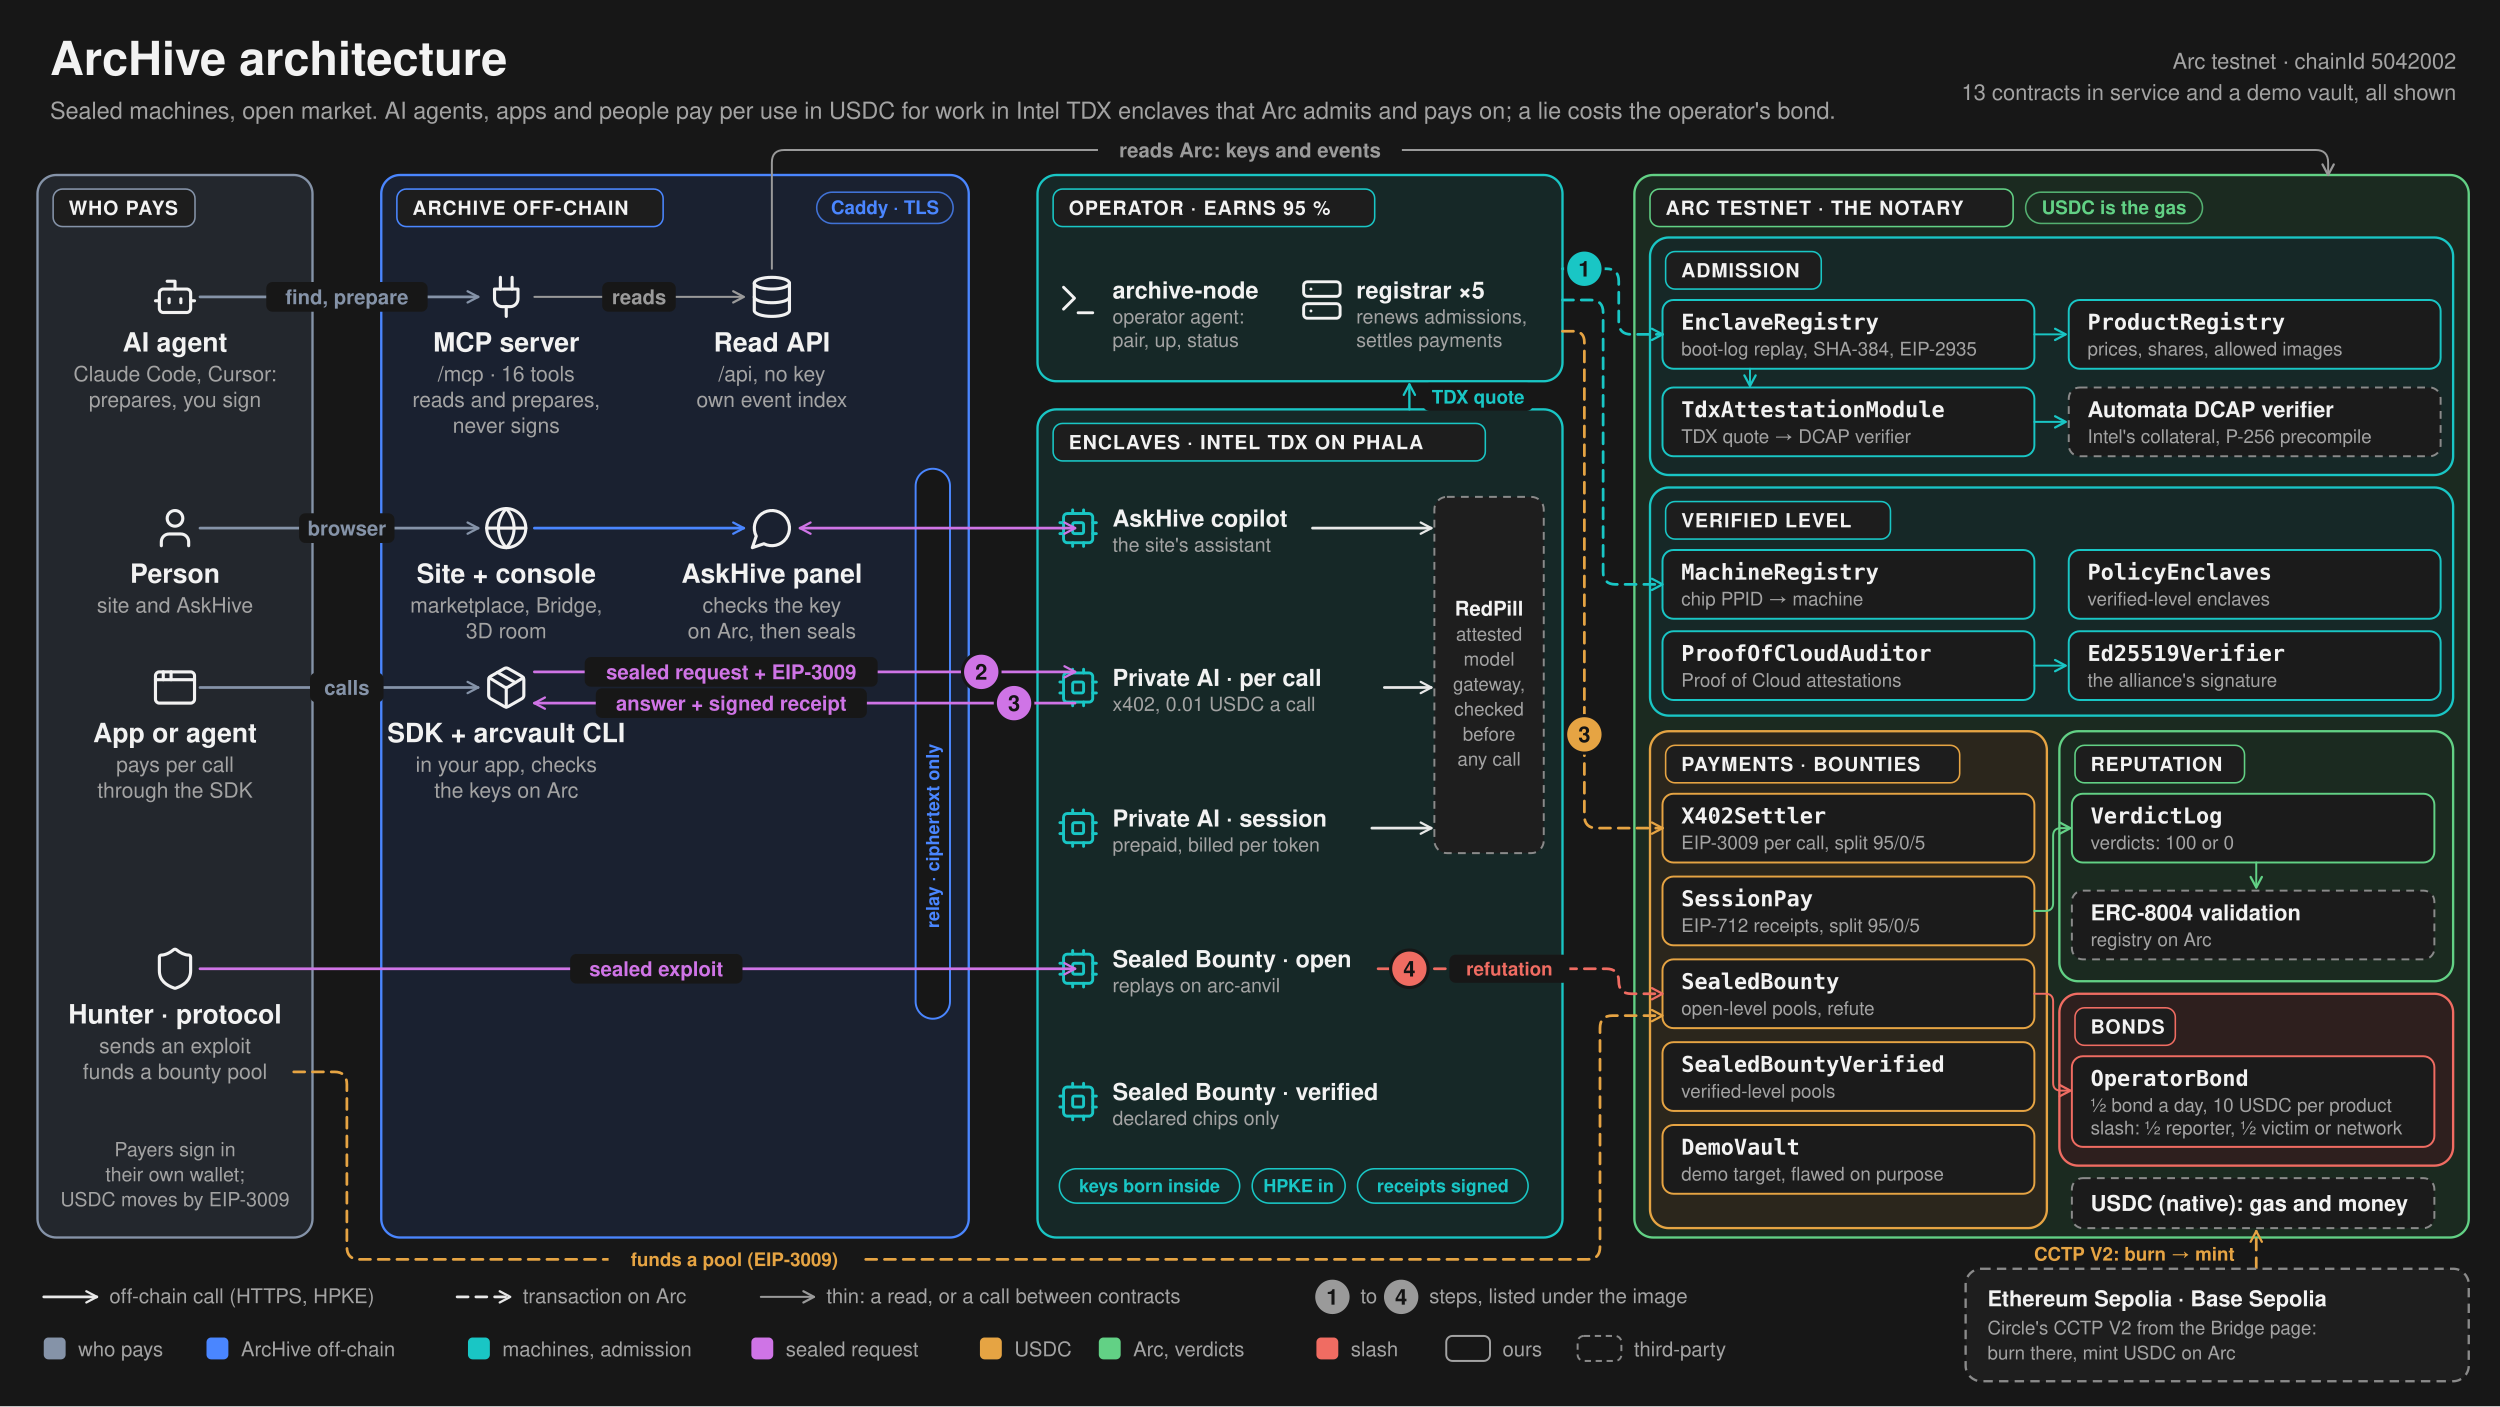
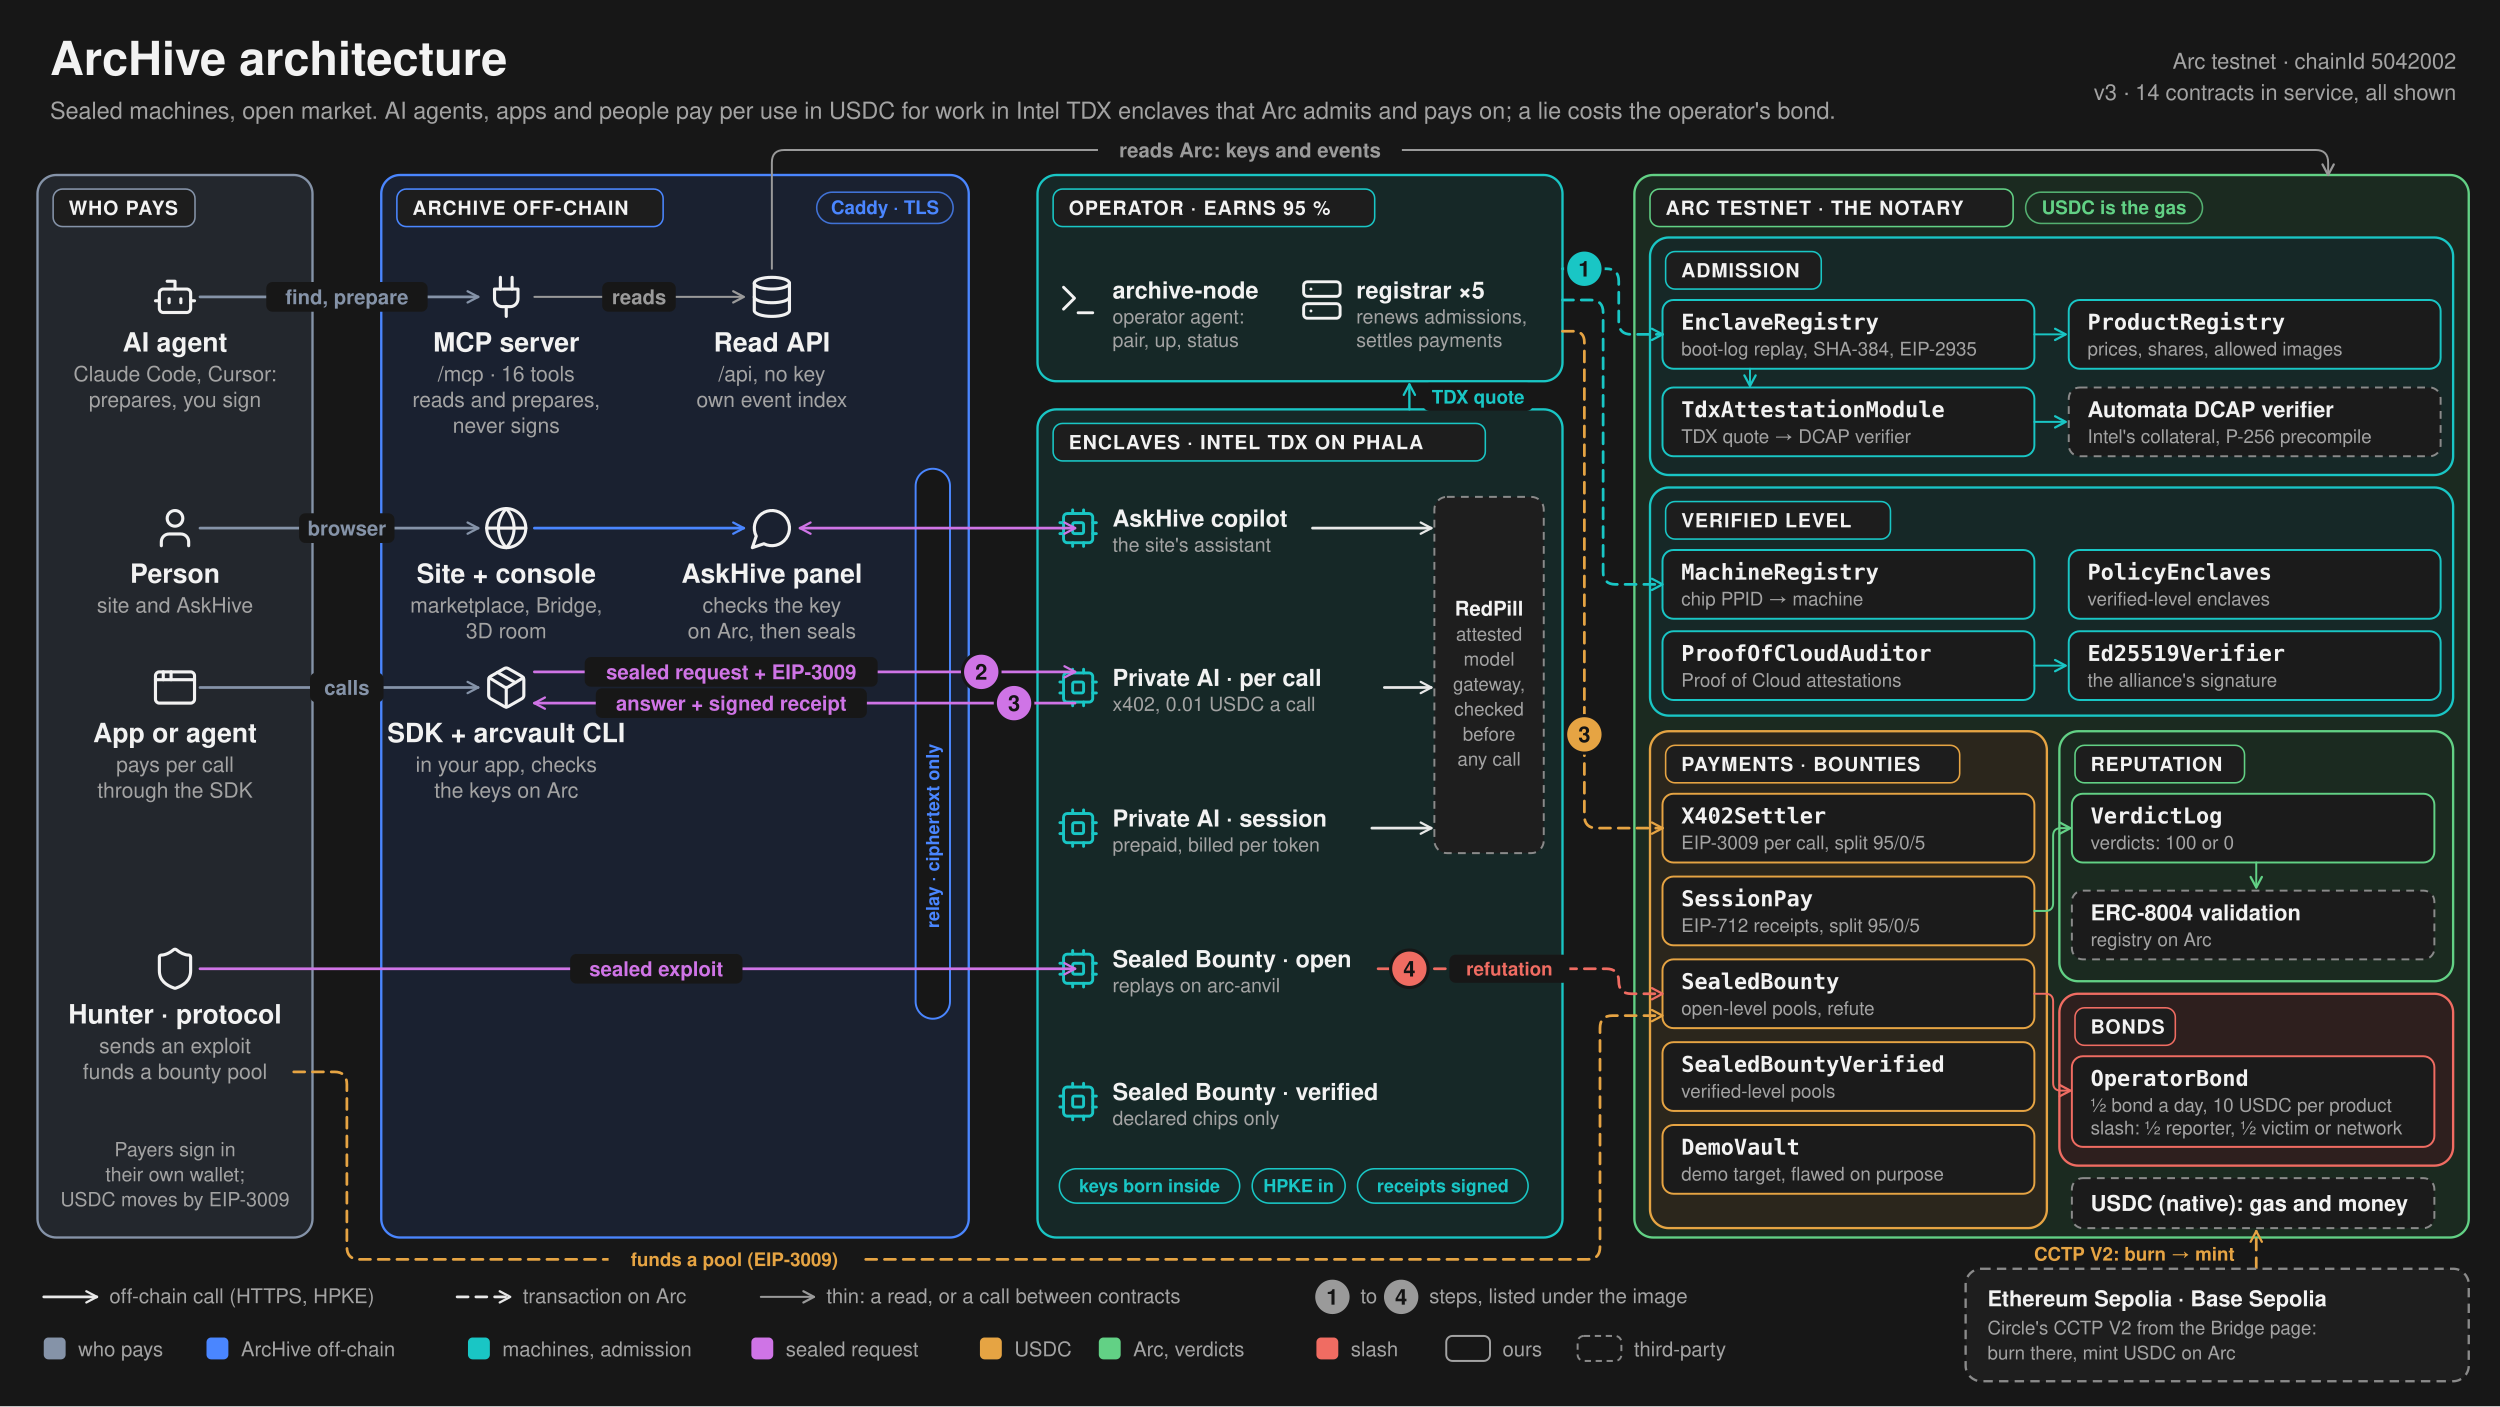
<svg xmlns="http://www.w3.org/2000/svg" width="1600" height="900" viewBox="0 0 1600 900" role="img" aria-labelledby="t d">
  <defs>
    <style>.s{font-family:ui-sans-serif, -apple-system, BlinkMacSystemFont, 'Segoe UI', Helvetica, Arial, sans-serif}.m{font-family:ui-monospace, SFMono-Regular, Menlo, Consolas, monospace}</style>
    <symbol id="i-bot" viewBox="0 0 24 24" fill="none" stroke-width="1.6" stroke-linecap="round" stroke-linejoin="round">
      <path d="M12 8V4H8" />
      <rect width="16" height="12" x="4" y="8" rx="2" />
      <path d="M2 14h2" />
      <path d="M20 14h2" />
      <path d="M15 13v2" />
      <path d="M9 13v2" />
    </symbol>
    <symbol id="i-app-window" viewBox="0 0 24 24" fill="none" stroke-width="1.6" stroke-linecap="round" stroke-linejoin="round">
      <rect x="2" y="4" width="20" height="16" rx="2" />
      <path d="M10 4v4" />
      <path d="M2 8h20" />
      <path d="M6 4v4" />
    </symbol>
    <symbol id="i-user" viewBox="0 0 24 24" fill="none" stroke-width="1.6" stroke-linecap="round" stroke-linejoin="round">
      <path d="M19 21v-2a4 4 0 0 0-4-4H9a4 4 0 0 0-4 4v2" />
      <circle cx="12" cy="7" r="4" />
    </symbol>
    <symbol id="i-shield" viewBox="0 0 24 24" fill="none" stroke-width="1.6" stroke-linecap="round" stroke-linejoin="round">
      <path d="M20 13c0 5-3.5 7.5-7.66 8.95a1 1 0 0 1-.67-.01C7.5 20.5 4 18 4 13V6a1 1 0 0 1 1-1c2 0 4.5-1.2 6.24-2.72a1.17 1.17 0 0 1 1.52 0C14.51 3.81 17 5 19 5a1 1 0 0 1 1 1z" />
    </symbol>
    <symbol id="i-server" viewBox="0 0 24 24" fill="none" stroke-width="1.6" stroke-linecap="round" stroke-linejoin="round">
      <rect width="20" height="8" x="2" y="2" rx="2" ry="2" />
      <rect width="20" height="8" x="2" y="14" rx="2" ry="2" />
      <line x1="6" x2="6.01" y1="6" y2="6" />
      <line x1="6" x2="6.01" y1="18" y2="18" />
    </symbol>
    <symbol id="i-cpu" viewBox="0 0 24 24" fill="none" stroke-width="1.6" stroke-linecap="round" stroke-linejoin="round">
      <rect width="16" height="16" x="4" y="4" rx="2" />
      <rect width="6" height="6" x="9" y="9" rx="1" />
      <path d="M15 2v2" />
      <path d="M15 20v2" />
      <path d="M2 15h2" />
      <path d="M2 9h2" />
      <path d="M20 15h2" />
      <path d="M20 9h2" />
      <path d="M9 2v2" />
      <path d="M9 20v2" />
    </symbol>
    <symbol id="i-terminal" viewBox="0 0 24 24" fill="none" stroke-width="1.6" stroke-linecap="round" stroke-linejoin="round">
      <polyline points="4 17 10 11 4 5" />
      <line x1="12" x2="20" y1="19" y2="19" />
    </symbol>
    <symbol id="i-globe" viewBox="0 0 24 24" fill="none" stroke-width="1.6" stroke-linecap="round" stroke-linejoin="round">
      <circle cx="12" cy="12" r="10" />
      <path d="M12 2a14.5 14.5 0 0 0 0 20 14.5 14.5 0 0 0 0-20" />
      <path d="M2 12h20" />
    </symbol>
    <symbol id="i-message-circle" viewBox="0 0 24 24" fill="none" stroke-width="1.6" stroke-linecap="round" stroke-linejoin="round">
      <path d="M7.9 20A9 9 0 1 0 4 16.1L2 22Z" />
    </symbol>
    <symbol id="i-plug" viewBox="0 0 24 24" fill="none" stroke-width="1.6" stroke-linecap="round" stroke-linejoin="round">
      <path d="M12 22v-5" />
      <path d="M9 8V2" />
      <path d="M15 8V2" />
      <path d="M18 8v5a4 4 0 0 1-4 4h-4a4 4 0 0 1-4-4V8Z" />
    </symbol>
    <symbol id="i-package" viewBox="0 0 24 24" fill="none" stroke-width="1.6" stroke-linecap="round" stroke-linejoin="round">
      <path d="M11 21.73a2 2 0 0 0 2 0l7-4A2 2 0 0 0 21 16V8a2 2 0 0 0-1-1.73l-7-4a2 2 0 0 0-2 0l-7 4A2 2 0 0 0 3 8v8a2 2 0 0 0 1 1.73z" />
      <path d="M12 22V12" />
      <path d="m3.3 7 7.703 4.734a2 2 0 0 0 1.994 0L20.7 7" />
      <path d="m7.5 4.27 9 5.15" />
    </symbol>
    <symbol id="i-database" viewBox="0 0 24 24" fill="none" stroke-width="1.6" stroke-linecap="round" stroke-linejoin="round">
      <ellipse cx="12" cy="5" rx="9" ry="3" />
      <path d="M3 5V19A9 3 0 0 0 21 19V5" />
      <path d="M3 12A9 3 0 0 0 21 12" />
    </symbol>
    <marker id="m-slate" viewBox="0 0 10 10" refX="8.5" refY="5" markerWidth="9" markerHeight="9" markerUnits="userSpaceOnUse" orient="auto-start-reverse">
      <path d="M1,1 L8.5,5 L1,9" fill="none" stroke="#8593a8" stroke-width="1.6" stroke-linecap="round" stroke-linejoin="round" />
    </marker>
    <marker id="m-blue" viewBox="0 0 10 10" refX="8.5" refY="5" markerWidth="9" markerHeight="9" markerUnits="userSpaceOnUse" orient="auto-start-reverse">
      <path d="M1,1 L8.5,5 L1,9" fill="none" stroke="#4a86ff" stroke-width="1.6" stroke-linecap="round" stroke-linejoin="round" />
    </marker>
    <marker id="m-teal" viewBox="0 0 10 10" refX="8.5" refY="5" markerWidth="9" markerHeight="9" markerUnits="userSpaceOnUse" orient="auto-start-reverse">
      <path d="M1,1 L8.5,5 L1,9" fill="none" stroke="#19c6c5" stroke-width="1.6" stroke-linecap="round" stroke-linejoin="round" />
    </marker>
    <marker id="m-purple" viewBox="0 0 10 10" refX="8.5" refY="5" markerWidth="9" markerHeight="9" markerUnits="userSpaceOnUse" orient="auto-start-reverse">
      <path d="M1,1 L8.5,5 L1,9" fill="none" stroke="#cf74e6" stroke-width="1.6" stroke-linecap="round" stroke-linejoin="round" />
    </marker>
    <marker id="m-amber" viewBox="0 0 10 10" refX="8.5" refY="5" markerWidth="9" markerHeight="9" markerUnits="userSpaceOnUse" orient="auto-start-reverse">
      <path d="M1,1 L8.5,5 L1,9" fill="none" stroke="#e6a443" stroke-width="1.6" stroke-linecap="round" stroke-linejoin="round" />
    </marker>
    <marker id="m-green" viewBox="0 0 10 10" refX="8.5" refY="5" markerWidth="9" markerHeight="9" markerUnits="userSpaceOnUse" orient="auto-start-reverse">
      <path d="M1,1 L8.5,5 L1,9" fill="none" stroke="#62d185" stroke-width="1.6" stroke-linecap="round" stroke-linejoin="round" />
    </marker>
    <marker id="m-red" viewBox="0 0 10 10" refX="8.5" refY="5" markerWidth="9" markerHeight="9" markerUnits="userSpaceOnUse" orient="auto-start-reverse">
      <path d="M1,1 L8.5,5 L1,9" fill="none" stroke="#f06c62" stroke-width="1.6" stroke-linecap="round" stroke-linejoin="round" />
    </marker>
    <marker id="m-grey" viewBox="0 0 10 10" refX="8.5" refY="5" markerWidth="9" markerHeight="9" markerUnits="userSpaceOnUse" orient="auto-start-reverse">
      <path d="M1,1 L8.5,5 L1,9" fill="none" stroke="#9a9a9a" stroke-width="1.6" stroke-linecap="round" stroke-linejoin="round" />
    </marker>
    <marker id="m-white" viewBox="0 0 10 10" refX="8.5" refY="5" markerWidth="9" markerHeight="9" markerUnits="userSpaceOnUse" orient="auto-start-reverse">
      <path d="M1,1 L8.5,5 L1,9" fill="none" stroke="#e8e8e8" stroke-width="1.6" stroke-linecap="round" stroke-linejoin="round" />
    </marker>
  </defs>
  <rect width="1600" height="900" fill="#171717" />
  <text x="32.0" y="48.0" class="s" font-size="30" font-weight="700" fill="#f2f2f2" text-anchor="start">ArcHive architecture</text>
  <text x="32.0" y="76.0" class="s" font-size="15" font-weight="400" fill="#a3a3a3" text-anchor="start">Sealed machines, open market. AI agents, apps and people pay per use in USDC for work in Intel TDX enclaves that Arc admits and pays on; a lie costs the operator's bond.</text>
  <text x="1572.0" y="44.0" class="s" font-size="14" font-weight="400" fill="#a3a3a3" text-anchor="end">Arc testnet · chainId 5042002</text>
-   <text x="1572.0" y="64.0" class="s" font-size="14" font-weight="400" fill="#a3a3a3" text-anchor="end">13 contracts in service and a demo vault, all shown</text>
+   <text x="1572.0" y="64.0" class="s" font-size="14" font-weight="400" fill="#a3a3a3" text-anchor="end">v3 · 14 contracts in service, all shown</text>
  <rect x="24" y="112" width="176" height="680" rx="12" fill="#23272d" stroke="#8593a8" stroke-width="1.5" />
  <rect x="34" y="121" width="90.8" height="24" rx="6" fill="#1d1d1d" stroke="#8593a8" stroke-width="1" />
  <text x="44.0" y="137.5" class="s" font-size="12.5" font-weight="650" fill="#f2f2f2" text-anchor="start" letter-spacing="0.6">WHO PAYS</text>
  <use href="#i-bot" x="97.0" y="175.0" width="30" height="30" stroke="#f2f2f2" />
  <text x="112.0" y="225.0" class="s" font-size="17" font-weight="600" fill="#f2f2f2" text-anchor="middle">AI agent</text>
  <text x="112.0" y="244.0" class="s" font-size="13.5" font-weight="400" fill="#a3a3a3" text-anchor="middle">Claude Code, Cursor:</text>
  <text x="112.0" y="260.5" class="s" font-size="13.5" font-weight="400" fill="#a3a3a3" text-anchor="middle">prepares, you sign</text>
  <use href="#i-user" x="97.0" y="323.0" width="30" height="30" stroke="#f2f2f2" />
  <text x="112.0" y="373.0" class="s" font-size="17" font-weight="600" fill="#f2f2f2" text-anchor="middle">Person</text>
  <text x="112.0" y="392.0" class="s" font-size="13.5" font-weight="400" fill="#a3a3a3" text-anchor="middle">site and AskHive</text>
  <use href="#i-app-window" x="97.0" y="425.0" width="30" height="30" stroke="#f2f2f2" />
  <text x="112.0" y="475.0" class="s" font-size="17" font-weight="600" fill="#f2f2f2" text-anchor="middle">App or agent</text>
  <text x="112.0" y="494.0" class="s" font-size="13.5" font-weight="400" fill="#a3a3a3" text-anchor="middle">pays per call</text>
  <text x="112.0" y="510.5" class="s" font-size="13.5" font-weight="400" fill="#a3a3a3" text-anchor="middle">through the SDK</text>
  <use href="#i-shield" x="97.0" y="605.0" width="30" height="30" stroke="#f2f2f2" />
  <text x="112.0" y="655.0" class="s" font-size="17" font-weight="600" fill="#f2f2f2" text-anchor="middle">Hunter · protocol</text>
  <text x="112.0" y="674.0" class="s" font-size="13.5" font-weight="400" fill="#a3a3a3" text-anchor="middle">sends an exploit</text>
  <text x="112.0" y="690.5" class="s" font-size="13.5" font-weight="400" fill="#a3a3a3" text-anchor="middle">funds a bounty pool</text>
  <text x="112.0" y="740.0" class="s" font-size="12.5" font-weight="400" fill="#a3a3a3" text-anchor="middle">Payers sign in</text>
  <text x="112.0" y="756.0" class="s" font-size="12.5" font-weight="400" fill="#a3a3a3" text-anchor="middle">their own wallet;</text>
  <text x="112.0" y="772.0" class="s" font-size="12.5" font-weight="400" fill="#a3a3a3" text-anchor="middle">USDC moves by EIP-3009</text>
  <rect x="244" y="112" width="376" height="680" rx="12" fill="#1a2130" stroke="#4a86ff" stroke-width="1.5" />
  <rect x="254" y="121" width="170.4" height="24" rx="6" fill="#1d1d1d" stroke="#4a86ff" stroke-width="1" />
  <text x="264.0" y="137.5" class="s" font-size="12.5" font-weight="650" fill="#f2f2f2" text-anchor="start" letter-spacing="0.6">ARCHIVE OFF-CHAIN</text>
  <rect x="522.7" y="123" width="87.3" height="20" rx="10" fill="none" stroke="#4a86ff" stroke-width="1" stroke-opacity="0.8" />
  <text x="566.4" y="137.0" class="s" font-size="12" font-weight="600" fill="#4a86ff" text-anchor="middle">Caddy · TLS</text>
  <use href="#i-plug" x="309.0" y="175.0" width="30" height="30" stroke="#f2f2f2" />
  <text x="324.0" y="225.0" class="s" font-size="17" font-weight="600" fill="#f2f2f2" text-anchor="middle">MCP server</text>
  <text x="324.0" y="244.0" class="s" font-size="13.5" font-weight="400" fill="#a3a3a3" text-anchor="middle">/mcp · 16 tools</text>
  <text x="324.0" y="260.5" class="s" font-size="13.5" font-weight="400" fill="#a3a3a3" text-anchor="middle">reads and prepares,</text>
  <text x="324.0" y="277.0" class="s" font-size="13.5" font-weight="400" fill="#a3a3a3" text-anchor="middle">never signs</text>
  <use href="#i-database" x="479.0" y="175.0" width="30" height="30" stroke="#f2f2f2" />
  <text x="494.0" y="225.0" class="s" font-size="17" font-weight="600" fill="#f2f2f2" text-anchor="middle">Read API</text>
  <text x="494.0" y="244.0" class="s" font-size="13.5" font-weight="400" fill="#a3a3a3" text-anchor="middle">/api, no key</text>
  <text x="494.0" y="260.5" class="s" font-size="13.5" font-weight="400" fill="#a3a3a3" text-anchor="middle">own event index</text>
  <use href="#i-globe" x="309.0" y="323.0" width="30" height="30" stroke="#f2f2f2" />
  <text x="324.0" y="373.0" class="s" font-size="17" font-weight="600" fill="#f2f2f2" text-anchor="middle">Site + console</text>
  <text x="324.0" y="392.0" class="s" font-size="13.5" font-weight="400" fill="#a3a3a3" text-anchor="middle">marketplace, Bridge,</text>
  <text x="324.0" y="408.5" class="s" font-size="13.5" font-weight="400" fill="#a3a3a3" text-anchor="middle">3D room</text>
  <use href="#i-message-circle" x="479.0" y="323.0" width="30" height="30" stroke="#f2f2f2" />
  <text x="494.0" y="373.0" class="s" font-size="17" font-weight="600" fill="#f2f2f2" text-anchor="middle">AskHive panel</text>
  <text x="494.0" y="392.0" class="s" font-size="13.5" font-weight="400" fill="#a3a3a3" text-anchor="middle">checks the key</text>
  <text x="494.0" y="408.5" class="s" font-size="13.5" font-weight="400" fill="#a3a3a3" text-anchor="middle">on Arc, then seals</text>
  <use href="#i-package" x="309.0" y="425.0" width="30" height="30" stroke="#f2f2f2" />
  <text x="324.0" y="475.0" class="s" font-size="17" font-weight="600" fill="#f2f2f2" text-anchor="middle">SDK + arcvault CLI</text>
  <text x="324.0" y="494.0" class="s" font-size="13.5" font-weight="400" fill="#a3a3a3" text-anchor="middle">in your app, checks</text>
  <text x="324.0" y="510.5" class="s" font-size="13.5" font-weight="400" fill="#a3a3a3" text-anchor="middle">the keys on Arc</text>
  <rect x="586" y="300" width="22" height="352" rx="11" fill="#171717" stroke="#4a86ff" stroke-width="1.25" />
  <text transform="translate(601,535) rotate(-90)" class="s" font-size="11.5" font-weight="600" fill="#4a86ff" text-anchor="middle">relay · ciphertext only</text>
  <rect x="664" y="112" width="336" height="132" rx="12" fill="#162827" stroke="#19c6c5" stroke-width="1.5" />
  <rect x="674" y="121" width="205.8" height="24" rx="6" fill="#1d1d1d" stroke="#19c6c5" stroke-width="1" />
  <text x="684.0" y="137.5" class="s" font-size="12.5" font-weight="650" fill="#f2f2f2" text-anchor="start" letter-spacing="0.6">OPERATOR · EARNS 95 %</text>
  <use href="#i-terminal" x="676.0" y="178.0" width="28" height="28" stroke="#f2f2f2" />
  <text x="712.0" y="191.0" class="s" font-size="15" font-weight="600" fill="#f2f2f2" text-anchor="start">archive-node</text>
  <text x="712.0" y="207.0" class="s" font-size="12.5" font-weight="400" fill="#a3a3a3" text-anchor="start">operator agent:</text>
  <text x="712.0" y="222.0" class="s" font-size="12.5" font-weight="400" fill="#a3a3a3" text-anchor="start">pair, up, status</text>
  <use href="#i-server" x="832.0" y="178.0" width="28" height="28" stroke="#f2f2f2" />
  <text x="868.0" y="191.0" class="s" font-size="15" font-weight="600" fill="#f2f2f2" text-anchor="start">registrar ×5</text>
  <text x="868.0" y="207.0" class="s" font-size="12.5" font-weight="400" fill="#a3a3a3" text-anchor="start">renews admissions,</text>
  <text x="868.0" y="222.0" class="s" font-size="12.5" font-weight="400" fill="#a3a3a3" text-anchor="start">settles payments</text>
  <rect x="664" y="262" width="336" height="530" rx="12" fill="#162827" stroke="#19c6c5" stroke-width="1.5" />
  <rect x="674" y="271" width="276.6" height="24" rx="6" fill="#1d1d1d" stroke="#19c6c5" stroke-width="1" />
  <text x="684.0" y="287.5" class="s" font-size="12.5" font-weight="650" fill="#f2f2f2" text-anchor="start" letter-spacing="0.6">ENCLAVES · INTEL TDX ON PHALA</text>
  <use href="#i-cpu" x="676.0" y="324.0" width="28" height="28" stroke="#19c6c5" />
  <text x="712.0" y="337.0" class="s" font-size="15" font-weight="600" fill="#f2f2f2" text-anchor="start">AskHive copilot</text>
  <text x="712.0" y="353.0" class="s" font-size="12.5" font-weight="400" fill="#a3a3a3" text-anchor="start">the site's assistant</text>
  <use href="#i-cpu" x="676.0" y="426.0" width="28" height="28" stroke="#19c6c5" />
  <text x="712.0" y="439.0" class="s" font-size="15" font-weight="600" fill="#f2f2f2" text-anchor="start">Private AI · per call</text>
  <text x="712.0" y="455.0" class="s" font-size="12.5" font-weight="400" fill="#a3a3a3" text-anchor="start">x402, 0.01 USDC a call</text>
  <use href="#i-cpu" x="676.0" y="516.0" width="28" height="28" stroke="#19c6c5" />
  <text x="712.0" y="529.0" class="s" font-size="15" font-weight="600" fill="#f2f2f2" text-anchor="start">Private AI · session</text>
  <text x="712.0" y="545.0" class="s" font-size="12.5" font-weight="400" fill="#a3a3a3" text-anchor="start">prepaid, billed per token</text>
  <use href="#i-cpu" x="676.0" y="606.0" width="28" height="28" stroke="#19c6c5" />
  <text x="712.0" y="619.0" class="s" font-size="15" font-weight="600" fill="#f2f2f2" text-anchor="start">Sealed Bounty · open</text>
  <text x="712.0" y="635.0" class="s" font-size="12.5" font-weight="400" fill="#a3a3a3" text-anchor="start">replays on arc-anvil</text>
  <use href="#i-cpu" x="676.0" y="691.0" width="28" height="28" stroke="#19c6c5" />
  <text x="712.0" y="704.0" class="s" font-size="15" font-weight="600" fill="#f2f2f2" text-anchor="start">Sealed Bounty · verified</text>
  <text x="712.0" y="720.0" class="s" font-size="12.5" font-weight="400" fill="#a3a3a3" text-anchor="start">declared chips only</text>
  <rect x="678.0" y="748" width="115.4" height="22" rx="11" fill="none" stroke="#19c6c5" stroke-width="1" />
  <text x="735.7" y="763.0" class="s" font-size="11.5" font-weight="600" fill="#19c6c5" text-anchor="middle">keys born inside</text>
  <rect x="801.4" y="748" width="59.5" height="22" rx="11" fill="none" stroke="#19c6c5" stroke-width="1" />
  <text x="831.1" y="763.0" class="s" font-size="11.5" font-weight="600" fill="#19c6c5" text-anchor="middle">HPKE in</text>
  <rect x="868.8" y="748" width="109.2" height="22" rx="11" fill="none" stroke="#19c6c5" stroke-width="1" />
  <text x="923.4" y="763.0" class="s" font-size="11.5" font-weight="600" fill="#19c6c5" text-anchor="middle">receipts signed</text>
  <rect x="918" y="318" width="70" height="228" rx="8" fill="#1e1e1e" stroke="#8a8a8a" stroke-width="1.25" stroke-dasharray="5 4" />
  <text x="953.0" y="394.0" class="s" font-size="13" font-weight="650" fill="#f2f2f2" text-anchor="middle">RedPill</text>
  <text x="953.0" y="410.0" class="s" font-size="12" font-weight="400" fill="#a3a3a3" text-anchor="middle">attested</text>
  <text x="953.0" y="426.0" class="s" font-size="12" font-weight="400" fill="#a3a3a3" text-anchor="middle">model</text>
  <text x="953.0" y="442.0" class="s" font-size="12" font-weight="400" fill="#a3a3a3" text-anchor="middle">gateway,</text>
  <text x="953.0" y="458.0" class="s" font-size="12" font-weight="400" fill="#a3a3a3" text-anchor="middle">checked</text>
  <text x="953.0" y="474.0" class="s" font-size="12" font-weight="400" fill="#a3a3a3" text-anchor="middle">before</text>
  <text x="953.0" y="490.0" class="s" font-size="12" font-weight="400" fill="#a3a3a3" text-anchor="middle">any call</text>
  <rect x="1046" y="112" width="534" height="680" rx="12" fill="#1b2a20" stroke="#62d185" stroke-width="1.5" />
  <rect x="1056" y="121" width="232.4" height="24" rx="6" fill="#1d1d1d" stroke="#62d185" stroke-width="1" />
  <text x="1066.0" y="137.5" class="s" font-size="12.5" font-weight="650" fill="#f2f2f2" text-anchor="start" letter-spacing="0.6">ARC TESTNET · THE NOTARY</text>
  <rect x="1296.4" y="123" width="113.2" height="20" rx="10" fill="none" stroke="#62d185" stroke-width="1" stroke-opacity="0.8" />
  <text x="1353.0" y="137.0" class="s" font-size="12" font-weight="600" fill="#62d185" text-anchor="middle">USDC is the gas</text>
  <rect x="1056" y="152" width="514" height="152" rx="12" fill="#162827" stroke="#19c6c5" stroke-width="1.5" />
  <rect x="1066" y="161" width="99.6" height="24" rx="6" fill="#1d1d1d" stroke="#19c6c5" stroke-width="1" />
  <text x="1076.0" y="177.5" class="s" font-size="12.5" font-weight="650" fill="#f2f2f2" text-anchor="start" letter-spacing="0.6">ADMISSION</text>
  <rect x="1064" y="192" width="238" height="44" rx="7" fill="#1b1b1b" stroke="#19c6c5" stroke-width="1.25" />
  <text x="1076.0" y="211.0" class="m" font-size="14" font-weight="600" fill="#f2f2f2" text-anchor="start">EnclaveRegistry</text>
  <text x="1076.0" y="227.5" class="s" font-size="12" font-weight="400" fill="#a3a3a3" text-anchor="start">boot-log replay, SHA-384, EIP-2935</text>
  <rect x="1064" y="248" width="238" height="44" rx="7" fill="#1b1b1b" stroke="#19c6c5" stroke-width="1.25" />
  <text x="1076.0" y="267.0" class="m" font-size="14" font-weight="600" fill="#f2f2f2" text-anchor="start">TdxAttestationModule</text>
  <text x="1076.0" y="283.5" class="s" font-size="12" font-weight="400" fill="#a3a3a3" text-anchor="start">TDX quote → DCAP verifier</text>
  <rect x="1324" y="192" width="238" height="44" rx="7" fill="#1b1b1b" stroke="#19c6c5" stroke-width="1.25" />
  <text x="1336.0" y="211.0" class="m" font-size="14" font-weight="600" fill="#f2f2f2" text-anchor="start">ProductRegistry</text>
  <text x="1336.0" y="227.5" class="s" font-size="12" font-weight="400" fill="#a3a3a3" text-anchor="start">prices, shares, allowed images</text>
  <rect x="1324" y="248" width="238" height="44" rx="7" fill="#1b1b1b" stroke="#8a8a8a" stroke-width="1.25" stroke-dasharray="5 4" />
  <text x="1336.0" y="267.0" class="s" font-size="14" font-weight="600" fill="#f2f2f2" text-anchor="start">Automata DCAP verifier</text>
  <text x="1336.0" y="283.5" class="s" font-size="12" font-weight="400" fill="#a3a3a3" text-anchor="start">Intel's collateral, P-256 precompile</text>
  <rect x="1056" y="312" width="514" height="146" rx="12" fill="#162827" stroke="#19c6c5" stroke-width="1.5" />
  <rect x="1066" y="321" width="143.9" height="24" rx="6" fill="#1d1d1d" stroke="#19c6c5" stroke-width="1" />
  <text x="1076.0" y="337.5" class="s" font-size="12.5" font-weight="650" fill="#f2f2f2" text-anchor="start" letter-spacing="0.6">VERIFIED LEVEL</text>
  <rect x="1064" y="352" width="238" height="44" rx="7" fill="#1b1b1b" stroke="#19c6c5" stroke-width="1.25" />
  <text x="1076.0" y="371.0" class="m" font-size="14" font-weight="600" fill="#f2f2f2" text-anchor="start">MachineRegistry</text>
  <text x="1076.0" y="387.5" class="s" font-size="12" font-weight="400" fill="#a3a3a3" text-anchor="start">chip PPID → machine</text>
  <rect x="1064" y="404" width="238" height="44" rx="7" fill="#1b1b1b" stroke="#19c6c5" stroke-width="1.25" />
  <text x="1076.0" y="423.0" class="m" font-size="14" font-weight="600" fill="#f2f2f2" text-anchor="start">ProofOfCloudAuditor</text>
  <text x="1076.0" y="439.5" class="s" font-size="12" font-weight="400" fill="#a3a3a3" text-anchor="start">Proof of Cloud attestations</text>
  <rect x="1324" y="352" width="238" height="44" rx="7" fill="#1b1b1b" stroke="#19c6c5" stroke-width="1.25" />
  <text x="1336.0" y="371.0" class="m" font-size="14" font-weight="600" fill="#f2f2f2" text-anchor="start">PolicyEnclaves</text>
  <text x="1336.0" y="387.5" class="s" font-size="12" font-weight="400" fill="#a3a3a3" text-anchor="start">verified-level enclaves</text>
  <rect x="1324" y="404" width="238" height="44" rx="7" fill="#1b1b1b" stroke="#19c6c5" stroke-width="1.25" />
  <text x="1336.0" y="423.0" class="m" font-size="14" font-weight="600" fill="#f2f2f2" text-anchor="start">Ed25519Verifier</text>
  <text x="1336.0" y="439.5" class="s" font-size="12" font-weight="400" fill="#a3a3a3" text-anchor="start">the alliance's signature</text>
  <rect x="1056" y="468" width="254" height="318" rx="12" fill="#2b261c" stroke="#e6a443" stroke-width="1.5" />
  <rect x="1066" y="477" width="188.2" height="24" rx="6" fill="#1d1d1d" stroke="#e6a443" stroke-width="1" />
  <text x="1076.0" y="493.5" class="s" font-size="12.5" font-weight="650" fill="#f2f2f2" text-anchor="start" letter-spacing="0.6">PAYMENTS · BOUNTIES</text>
  <rect x="1064" y="508" width="238" height="44" rx="7" fill="#1b1b1b" stroke="#e6a443" stroke-width="1.25" />
  <text x="1076.0" y="527.0" class="m" font-size="14" font-weight="600" fill="#f2f2f2" text-anchor="start">X402Settler</text>
  <text x="1076.0" y="543.5" class="s" font-size="12" font-weight="400" fill="#a3a3a3" text-anchor="start">EIP-3009 per call, split 95/0/5</text>
  <rect x="1064" y="561" width="238" height="44" rx="7" fill="#1b1b1b" stroke="#e6a443" stroke-width="1.25" />
  <text x="1076.0" y="580.0" class="m" font-size="14" font-weight="600" fill="#f2f2f2" text-anchor="start">SessionPay</text>
  <text x="1076.0" y="596.5" class="s" font-size="12" font-weight="400" fill="#a3a3a3" text-anchor="start">EIP-712 receipts, split 95/0/5</text>
  <rect x="1064" y="614" width="238" height="44" rx="7" fill="#1b1b1b" stroke="#e6a443" stroke-width="1.25" />
  <text x="1076.0" y="633.0" class="m" font-size="14" font-weight="600" fill="#f2f2f2" text-anchor="start">SealedBounty</text>
  <text x="1076.0" y="649.5" class="s" font-size="12" font-weight="400" fill="#a3a3a3" text-anchor="start">open-level pools, refute</text>
  <rect x="1064" y="667" width="238" height="44" rx="7" fill="#1b1b1b" stroke="#e6a443" stroke-width="1.25" />
  <text x="1076.0" y="686.0" class="m" font-size="14" font-weight="600" fill="#f2f2f2" text-anchor="start">SealedBountyVerified</text>
  <text x="1076.0" y="702.5" class="s" font-size="12" font-weight="400" fill="#a3a3a3" text-anchor="start">verified-level pools</text>
  <rect x="1064" y="720" width="238" height="44" rx="7" fill="#1b1b1b" stroke="#e6a443" stroke-width="1.25" />
  <text x="1076.0" y="739.0" class="m" font-size="14" font-weight="600" fill="#f2f2f2" text-anchor="start">DemoVault</text>
  <text x="1076.0" y="755.5" class="s" font-size="12" font-weight="400" fill="#a3a3a3" text-anchor="start">demo target, flawed on purpose</text>
  <rect x="1318" y="468" width="252" height="160" rx="12" fill="#1b2a20" stroke="#62d185" stroke-width="1.5" />
  <rect x="1328" y="477" width="108.5" height="24" rx="6" fill="#1d1d1d" stroke="#62d185" stroke-width="1" />
  <text x="1338.0" y="493.5" class="s" font-size="12.5" font-weight="650" fill="#f2f2f2" text-anchor="start" letter-spacing="0.6">REPUTATION</text>
  <rect x="1326" y="508" width="232" height="44" rx="7" fill="#1b1b1b" stroke="#62d185" stroke-width="1.25" />
  <text x="1338.0" y="527.0" class="m" font-size="14" font-weight="600" fill="#f2f2f2" text-anchor="start">VerdictLog</text>
  <text x="1338.0" y="543.5" class="s" font-size="12" font-weight="400" fill="#a3a3a3" text-anchor="start">verdicts: 100 or 0</text>
  <rect x="1326" y="570" width="232" height="44" rx="7" fill="#1b1b1b" stroke="#8a8a8a" stroke-width="1.25" stroke-dasharray="5 4" />
  <text x="1338.0" y="589.0" class="s" font-size="14" font-weight="600" fill="#f2f2f2" text-anchor="start">ERC-8004 validation</text>
  <text x="1338.0" y="605.5" class="s" font-size="12" font-weight="400" fill="#a3a3a3" text-anchor="start">registry on Arc</text>
  <rect x="1318" y="636" width="252" height="110" rx="12" fill="#2e1f1e" stroke="#f06c62" stroke-width="1.5" />
  <rect x="1328" y="645" width="64.2" height="24" rx="6" fill="#1d1d1d" stroke="#f06c62" stroke-width="1" />
  <text x="1338.0" y="661.5" class="s" font-size="12.5" font-weight="650" fill="#f2f2f2" text-anchor="start" letter-spacing="0.6">BONDS</text>
  <rect x="1326" y="676" width="232" height="58" rx="7" fill="#1b1b1b" stroke="#f06c62" stroke-width="1.25" />
  <text x="1338.0" y="695.0" class="m" font-size="14" font-weight="600" fill="#f2f2f2" text-anchor="start">OperatorBond</text>
  <text x="1338.0" y="711.5" class="s" font-size="12" font-weight="400" fill="#a3a3a3" text-anchor="start">½ bond a day, 10 USDC per product</text>
  <text x="1338.0" y="726.0" class="s" font-size="12" font-weight="400" fill="#a3a3a3" text-anchor="start">slash: ½ reporter, ½ victim or network</text>
  <rect x="1326" y="754" width="232" height="32" rx="7" fill="#1b1b1b" stroke="#8a8a8a" stroke-width="1.25" stroke-dasharray="5 4" />
  <text x="1338.0" y="775.0" class="s" font-size="14" font-weight="600" fill="#f2f2f2" text-anchor="start">USDC (native): gas and money</text>
  <path d="M128,190 L306,190" stroke="#8593a8" stroke-width="1.75" fill="none" stroke-linecap="round" stroke-linejoin="round" marker-end="url(#m-slate)" />
  <path d="M342,190 L476,190" stroke="#9a9a9a" stroke-width="1.25" fill="none" stroke-linecap="round" stroke-linejoin="round" marker-end="url(#m-grey)" />
  <path d="M494,172 L494.0,104.0 Q494,96 502.0,96.0 L1482.0,96.0 Q1490,96 1490.0,104.0 L1490,112" stroke="#9a9a9a" stroke-width="1.25" fill="none" stroke-linecap="round" stroke-linejoin="round" marker-end="url(#m-grey)" />
  <path d="M128,338 L306,338" stroke="#8593a8" stroke-width="1.75" fill="none" stroke-linecap="round" stroke-linejoin="round" marker-end="url(#m-slate)" />
  <path d="M342,338 L476,338" stroke="#4a86ff" stroke-width="1.75" fill="none" stroke-linecap="round" stroke-linejoin="round" marker-end="url(#m-blue)" />
  <path d="M512,338 L688,338" stroke="#cf74e6" stroke-width="1.75" fill="none" stroke-linecap="round" stroke-linejoin="round" marker-end="url(#m-purple)" marker-start="url(#m-purple)" />
  <path d="M128,440 L306,440" stroke="#8593a8" stroke-width="1.75" fill="none" stroke-linecap="round" stroke-linejoin="round" marker-end="url(#m-slate)" />
  <path d="M342,430 L688,430" stroke="#cf74e6" stroke-width="1.75" fill="none" stroke-linecap="round" stroke-linejoin="round" marker-end="url(#m-purple)" />
  <path d="M688,450 L342,450" stroke="#cf74e6" stroke-width="1.75" fill="none" stroke-linecap="round" stroke-linejoin="round" marker-end="url(#m-purple)" />
  <path d="M128,620 L688,620" stroke="#cf74e6" stroke-width="1.75" fill="none" stroke-linecap="round" stroke-linejoin="round" marker-end="url(#m-purple)" />
  <path d="M902,262 L902,246" stroke="#19c6c5" stroke-width="1.5" fill="none" stroke-linecap="round" stroke-linejoin="round" marker-end="url(#m-teal)" />
  <path d="M1000,172 L1028.0,172.0 Q1036,172 1036.0,180.0 L1036.0,206.0 Q1036,214 1044.0,214.0 L1064,214" stroke="#19c6c5" stroke-width="1.75" fill="none" stroke-linecap="round" stroke-linejoin="round" stroke-dasharray="7 5" marker-end="url(#m-teal)" />
  <path d="M1000,192 L1018.0,192.0 Q1026,192 1026.0,200.0 L1026.0,366.0 Q1026,374 1034.0,374.0 L1064,374" stroke="#19c6c5" stroke-width="1.75" fill="none" stroke-linecap="round" stroke-linejoin="round" stroke-dasharray="7 5" marker-end="url(#m-teal)" />
  <path d="M1000,212 L1007.0,212.0 Q1014,212 1014.0,219.0 L1014.0,522.0 Q1014,530 1022.0,530.0 L1064,530" stroke="#e6a443" stroke-width="1.75" fill="none" stroke-linecap="round" stroke-linejoin="round" stroke-dasharray="7 5" marker-end="url(#m-amber)" />
  <path d="M882,620 L1028.0,620.0 Q1036,620 1036.0,628.0 L1036.0,628.0 Q1036,636 1044.0,636.0 L1064,636" stroke="#f06c62" stroke-width="1.75" fill="none" stroke-linecap="round" stroke-linejoin="round" stroke-dasharray="7 5" marker-end="url(#m-red)" />
  <path d="M840,338 L916,338" stroke="#e8e8e8" stroke-width="1.75" fill="none" stroke-linecap="round" stroke-linejoin="round" marker-end="url(#m-white)" />
  <path d="M886,440 L916,440" stroke="#e8e8e8" stroke-width="1.75" fill="none" stroke-linecap="round" stroke-linejoin="round" marker-end="url(#m-white)" />
  <path d="M878,530 L916,530" stroke="#e8e8e8" stroke-width="1.75" fill="none" stroke-linecap="round" stroke-linejoin="round" marker-end="url(#m-white)" />
  <path d="M188,686 L214.0,686.0 Q222,686 222.0,694.0 L222.0,798.0 Q222,806 230.0,806.0 L1016.0,806.0 Q1024,806 1024.0,798.0 L1024.0,658.0 Q1024,650 1032.0,650.0 L1064,650" stroke="#e6a443" stroke-width="1.75" fill="none" stroke-linecap="round" stroke-linejoin="round" stroke-dasharray="7 5" marker-end="url(#m-amber)" />
  <path d="M1120,236 L1120,247" stroke="#19c6c5" stroke-width="1.25" fill="none" stroke-linecap="round" stroke-linejoin="round" marker-end="url(#m-teal)" />
  <path d="M1302,270 L1322,270" stroke="#19c6c5" stroke-width="1.25" fill="none" stroke-linecap="round" stroke-linejoin="round" marker-end="url(#m-teal)" />
  <path d="M1302,214 L1322,214" stroke="#19c6c5" stroke-width="1.25" fill="none" stroke-linecap="round" stroke-linejoin="round" marker-end="url(#m-teal)" />
  <path d="M1302,426 L1322,426" stroke="#19c6c5" stroke-width="1.25" fill="none" stroke-linecap="round" stroke-linejoin="round" marker-end="url(#m-teal)" />
  <path d="M1302,583 L1309.0,583.0 Q1314,583 1314.0,578.0 L1314.0,535.0 Q1314,530 1319.0,530.0 L1325,530" stroke="#62d185" stroke-width="1.25" fill="none" stroke-linecap="round" stroke-linejoin="round" marker-end="url(#m-green)" />
  <path d="M1444,552 L1444,568" stroke="#62d185" stroke-width="1.25" fill="none" stroke-linecap="round" stroke-linejoin="round" marker-end="url(#m-green)" />
  <path d="M1302,636 L1309.0,636.0 Q1314,636 1314.0,641.0 L1314.0,693.0 Q1314,698 1319.0,698.0 L1325,698" stroke="#f06c62" stroke-width="1.25" fill="none" stroke-linecap="round" stroke-linejoin="round" marker-end="url(#m-red)" />
  <path d="M1444,812 L1444,788" stroke="#e6a443" stroke-width="1.75" fill="none" stroke-linecap="round" stroke-linejoin="round" stroke-dasharray="7 5" marker-end="url(#m-amber)" />
  <rect x="170.4" y="180.5" width="103.3" height="19" rx="4" fill="#171717" />
  <text x="222.0" y="194.7" class="s" font-size="13" font-weight="600" fill="#8593a8" text-anchor="middle">find, prepare</text>
  <rect x="385.4" y="180.5" width="47.1" height="19" rx="4" fill="#171717" />
  <text x="409.0" y="194.7" class="s" font-size="13" font-weight="600" fill="#9a9a9a" text-anchor="middle">reads</text>
  <rect x="702.7" y="86.5" width="194.5" height="19" rx="4" fill="#171717" />
  <text x="800.0" y="100.7" class="s" font-size="13" font-weight="600" fill="#9a9a9a" text-anchor="middle">reads Arc: keys and events</text>
  <rect x="191.4" y="328.5" width="61.1" height="19" rx="4" fill="#171717" />
  <text x="222.0" y="342.7" class="s" font-size="13" font-weight="600" fill="#8593a8" text-anchor="middle">browser</text>
  <rect x="198.4" y="430.5" width="47.1" height="19" rx="4" fill="#171717" />
  <text x="222.0" y="444.7" class="s" font-size="13" font-weight="600" fill="#8593a8" text-anchor="middle">calls</text>
  <rect x="374.2" y="420.5" width="187.5" height="19" rx="4" fill="#171717" />
  <text x="468.0" y="434.7" class="s" font-size="13" font-weight="600" fill="#cf74e6" text-anchor="middle">sealed request + EIP-3009</text>
  <rect x="381.3" y="440.5" width="173.5" height="19" rx="4" fill="#171717" />
  <text x="468.0" y="454.7" class="s" font-size="13" font-weight="600" fill="#cf74e6" text-anchor="middle">answer + signed receipt</text>
  <rect x="364.9" y="610.5" width="110.3" height="19" rx="4" fill="#171717" />
  <text x="420.0" y="624.7" class="s" font-size="13" font-weight="600" fill="#cf74e6" text-anchor="middle">sealed exploit</text>
  <rect x="910.8" y="245.0" width="70.3" height="18" rx="4" fill="#171717" />
  <text x="946.0" y="258.3" class="s" font-size="12" font-weight="600" fill="#19c6c5" text-anchor="middle">TDX quote</text>
  <rect x="927.6" y="611.0" width="76.8" height="18" rx="4" fill="#171717" />
  <text x="966.0" y="624.3" class="s" font-size="12" font-weight="600" fill="#f06c62" text-anchor="middle">refutation</text>
  <rect x="389.5" y="797.0" width="161.0" height="18" rx="4" fill="#171717" />
  <text x="470.0" y="810.3" class="s" font-size="12" font-weight="600" fill="#e6a443" text-anchor="middle">funds a pool (EIP-3009)</text>
  <rect x="1295.2" y="793.5" width="141.6" height="18" rx="4" fill="#171717" />
  <text x="1366.0" y="806.8" class="s" font-size="12" font-weight="600" fill="#e6a443" text-anchor="middle">CCTP V2: burn → mint</text>
  <circle cx="628" cy="430" r="12" fill="#cf74e6" stroke="#171717" stroke-width="2" />
  <text x="628.0" y="435.0" class="s" font-size="14" font-weight="800" fill="#141414" text-anchor="middle">2</text>
  <circle cx="649" cy="450" r="12" fill="#cf74e6" stroke="#171717" stroke-width="2" />
  <text x="649.0" y="455.0" class="s" font-size="14" font-weight="800" fill="#141414" text-anchor="middle">3</text>
  <circle cx="1014" cy="172" r="12" fill="#19c6c5" stroke="#171717" stroke-width="2" />
  <text x="1014.0" y="177.0" class="s" font-size="14" font-weight="800" fill="#141414" text-anchor="middle">1</text>
  <circle cx="1014" cy="470" r="12" fill="#e6a443" stroke="#171717" stroke-width="2" />
  <text x="1014.0" y="475.0" class="s" font-size="14" font-weight="800" fill="#141414" text-anchor="middle">3</text>
  <circle cx="902" cy="620" r="12" fill="#f06c62" stroke="#171717" stroke-width="2" />
  <text x="902.0" y="625.0" class="s" font-size="14" font-weight="800" fill="#141414" text-anchor="middle">4</text>
  <path d="M28,830 L62,830" stroke="#e8e8e8" stroke-width="1.75" fill="none" stroke-linecap="round" stroke-linejoin="round" marker-end="url(#m-white)" />
  <text x="70.0" y="834.0" class="s" font-size="13" font-weight="400" fill="#a3a3a3" text-anchor="start">off-chain call (HTTPS, HPKE)</text>
  <path d="M292.56,830 L326.56,830" stroke="#e8e8e8" stroke-width="1.75" fill="none" stroke-linecap="round" stroke-linejoin="round" stroke-dasharray="7 5" marker-end="url(#m-white)" />
  <text x="334.6" y="834.0" class="s" font-size="13" font-weight="400" fill="#a3a3a3" text-anchor="start">transaction on Arc</text>
  <path d="M486.92,830 L520.92,830" stroke="#9a9a9a" stroke-width="1.25" fill="none" stroke-linecap="round" stroke-linejoin="round" marker-end="url(#m-grey)" />
  <text x="528.9" y="834.0" class="s" font-size="13" font-weight="400" fill="#a3a3a3" text-anchor="start">thin: a read, or a call between contracts</text>
  <circle cx="852.74" cy="830" r="12" fill="#9a9a9a" stroke="#171717" stroke-width="2" />
  <text x="852.7" y="835.0" class="s" font-size="14" font-weight="800" fill="#141414" text-anchor="middle">1</text>
  <text x="870.7" y="834.0" class="s" font-size="13" font-weight="400" fill="#a3a3a3" text-anchor="start">to</text>
  <circle cx="896.74" cy="830" r="12" fill="#9a9a9a" stroke="#171717" stroke-width="2" />
  <text x="896.7" y="835.0" class="s" font-size="14" font-weight="800" fill="#141414" text-anchor="middle">4</text>
  <text x="914.7" y="834.0" class="s" font-size="13" font-weight="400" fill="#a3a3a3" text-anchor="start">steps, listed under the image</text>
  <rect x="28" y="856" width="14" height="14" rx="3" fill="#8593a8" />
  <text x="50.0" y="868.0" class="s" font-size="13" font-weight="400" fill="#a3a3a3" text-anchor="start">who pays</text>
  <rect x="132.16" y="856" width="14" height="14" rx="3" fill="#4a86ff" />
  <text x="154.2" y="868.0" class="s" font-size="13" font-weight="400" fill="#a3a3a3" text-anchor="start">ArcHive off-chain</text>
  <rect x="299.5" y="856" width="14" height="14" rx="3" fill="#19c6c5" />
  <text x="321.5" y="868.0" class="s" font-size="13" font-weight="400" fill="#a3a3a3" text-anchor="start">machines, admission</text>
  <rect x="480.88" y="856" width="14" height="14" rx="3" fill="#cf74e6" />
  <text x="502.9" y="868.0" class="s" font-size="13" font-weight="400" fill="#a3a3a3" text-anchor="start">sealed request</text>
  <rect x="627.16" y="856" width="14" height="14" rx="3" fill="#e6a443" />
  <text x="649.2" y="868.0" class="s" font-size="13" font-weight="400" fill="#a3a3a3" text-anchor="start">USDC</text>
  <rect x="703.24" y="856" width="14" height="14" rx="3" fill="#62d185" />
  <text x="725.2" y="868.0" class="s" font-size="13" font-weight="400" fill="#a3a3a3" text-anchor="start">Arc, verdicts</text>
  <rect x="842.5" y="856" width="14" height="14" rx="3" fill="#f06c62" />
  <text x="864.5" y="868.0" class="s" font-size="13" font-weight="400" fill="#a3a3a3" text-anchor="start">slash</text>
  <rect x="925.6" y="855" width="28" height="16" rx="4" fill="none" stroke="#a3a3a3" stroke-width="1.25" />
  <text x="961.6" y="868.0" class="s" font-size="13" font-weight="400" fill="#a3a3a3" text-anchor="start">ours</text>
  <rect x="1009.68" y="855" width="28" height="16" rx="4" fill="none" stroke="#8a8a8a" stroke-width="1.25" stroke-dasharray="4 3" />
  <text x="1045.7" y="868.0" class="s" font-size="13" font-weight="400" fill="#a3a3a3" text-anchor="start">third-party</text>
  <rect x="1258" y="812" width="322" height="72" rx="10" fill="#1e1e1e" stroke="#8a8a8a" stroke-width="1.5" stroke-dasharray="6 4" />
  <text x="1272.0" y="836.0" class="s" font-size="14" font-weight="600" fill="#f2f2f2" text-anchor="start">Ethereum Sepolia · Base Sepolia</text>
  <text x="1272.0" y="854.0" class="s" font-size="12" font-weight="400" fill="#a3a3a3" text-anchor="start">Circle's CCTP V2 from the Bridge page:</text>
  <text x="1272.0" y="870.0" class="s" font-size="12" font-weight="400" fill="#a3a3a3" text-anchor="start">burn there, mint USDC on Arc</text>
</svg>
